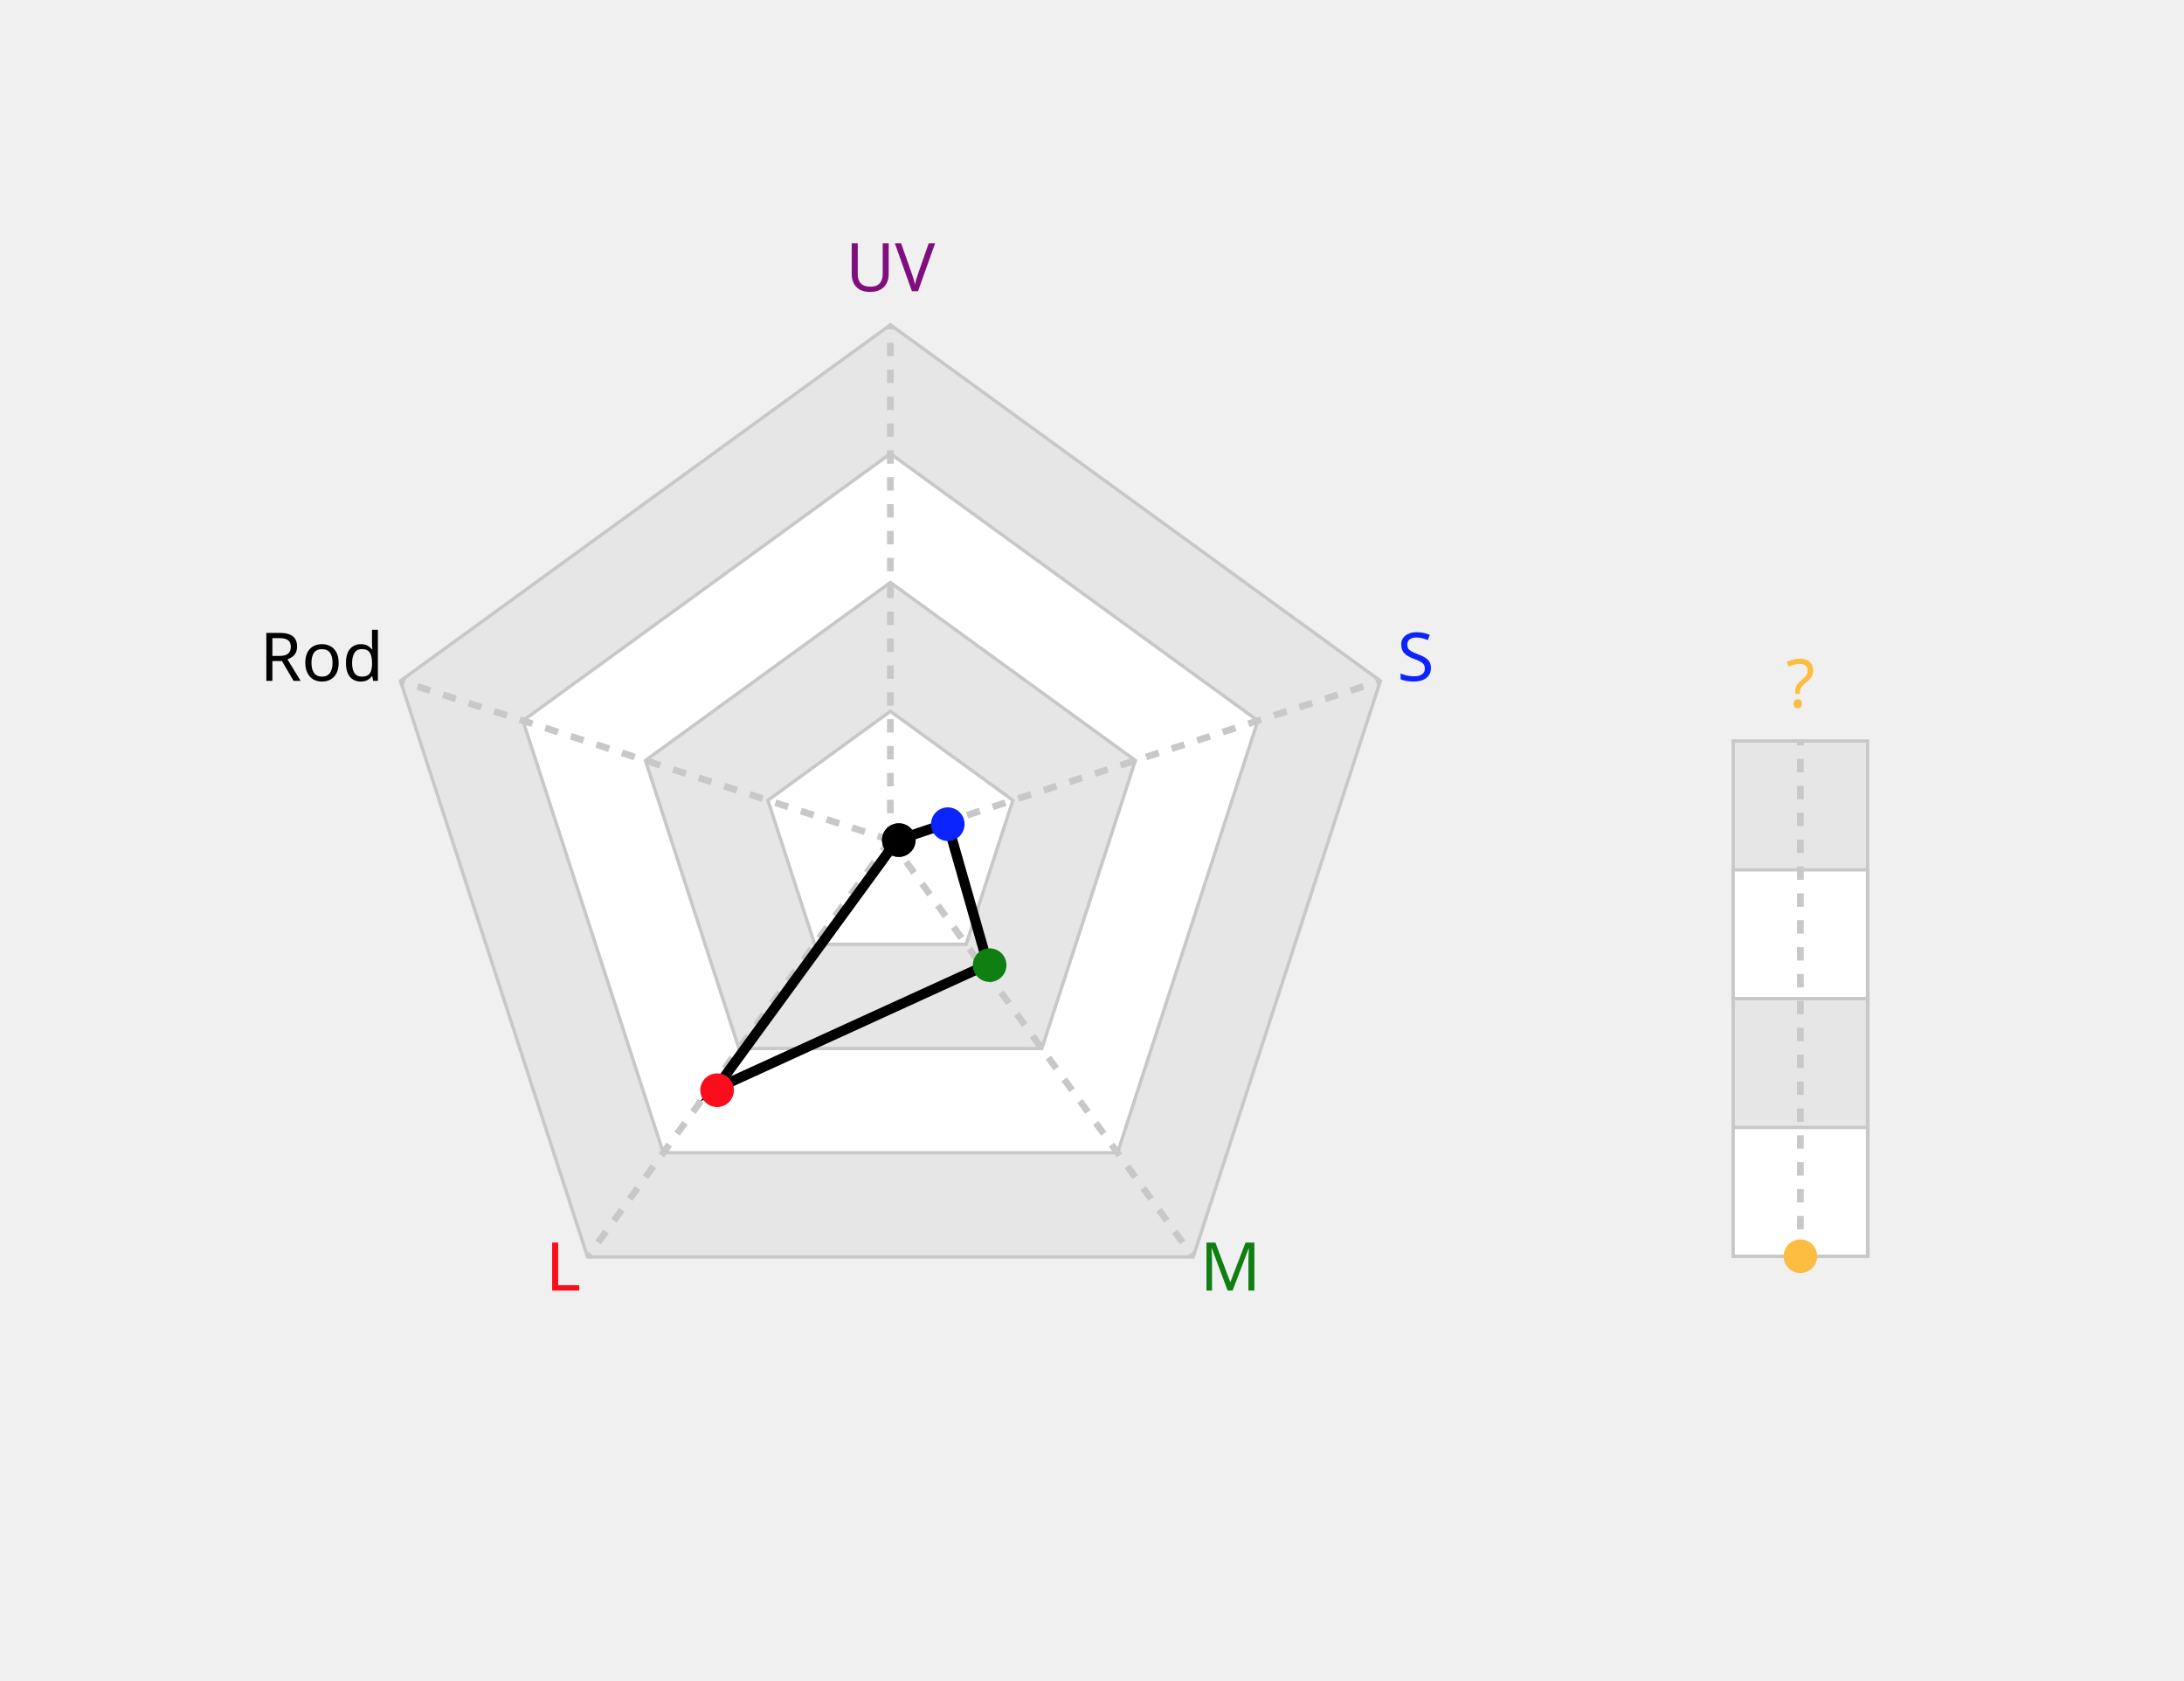
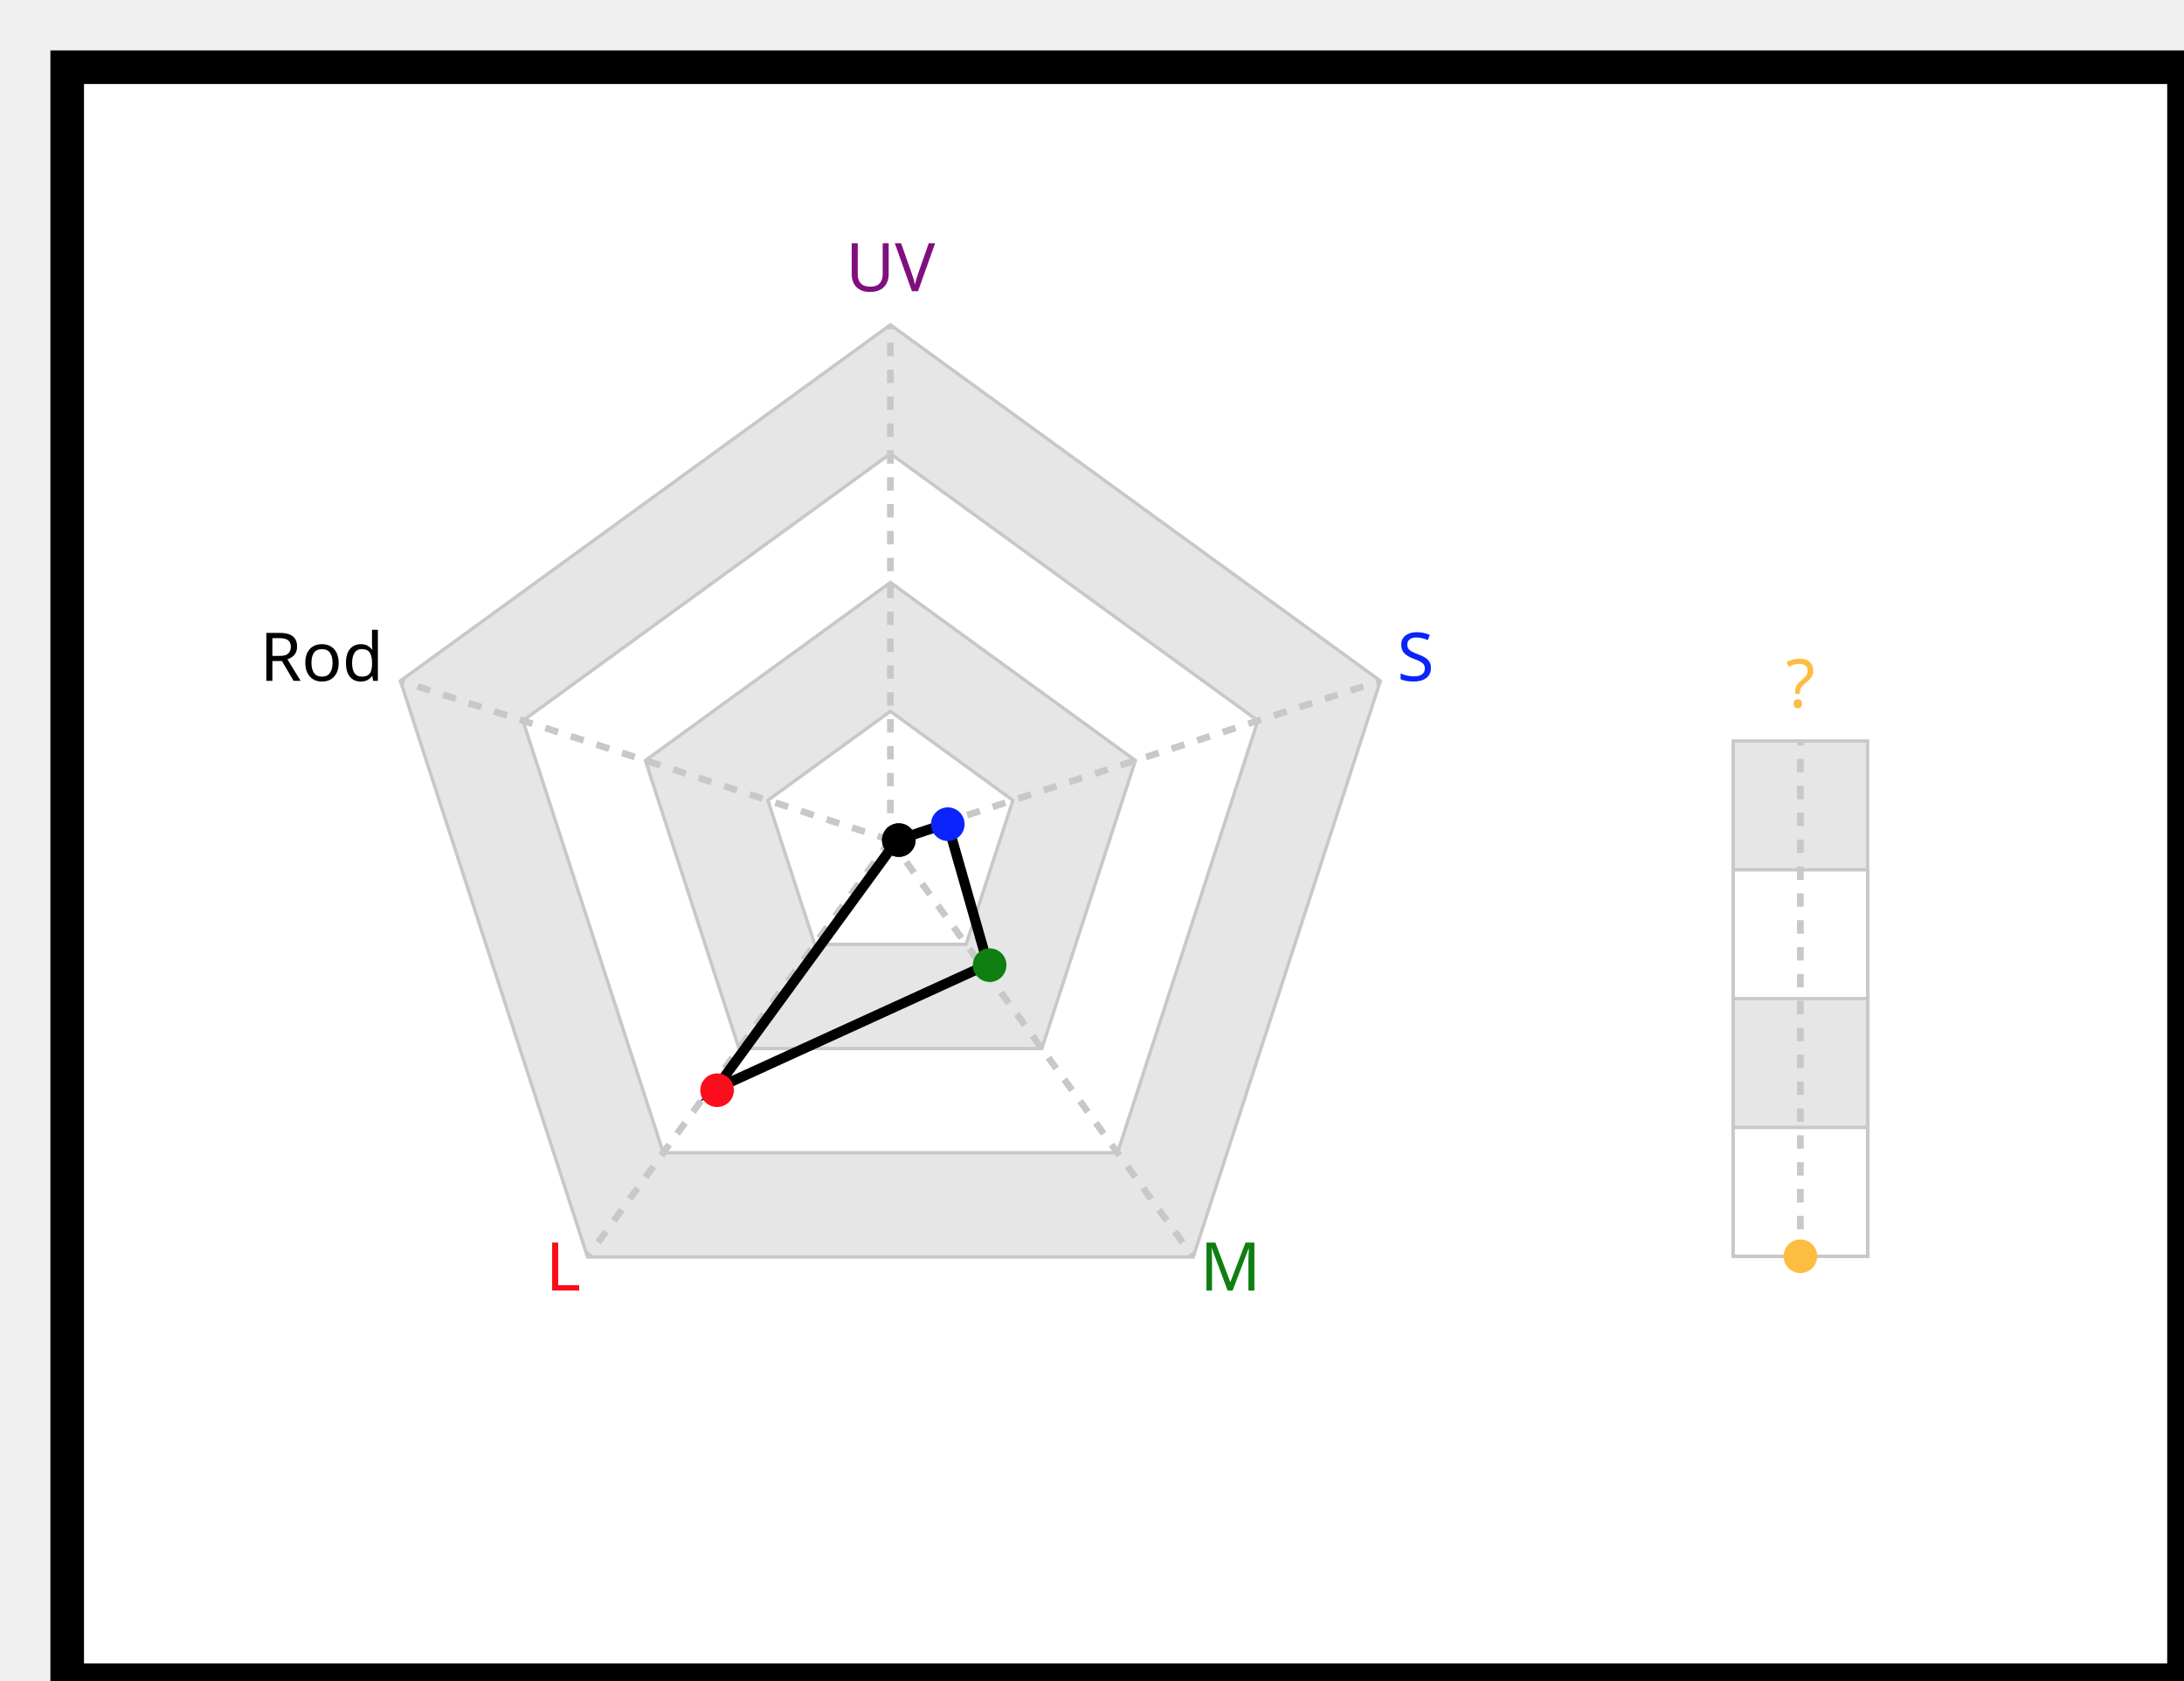
- <svg xmlns="http://www.w3.org/2000/svg" baseProfile="full" height="500" version="1.1" width="650">
+ <svg xmlns="http://www.w3.org/2000/svg" baseProfile="full" height="500" id="eel" version="1.1" width="650">
  <defs />
-   <polygon fill="rgb(230,230,230)" id="axGonMinor" points="265.0,96.667 410.829,202.617 355.127,374.049 174.873,374.049 119.171,202.617" stroke="rgb(200,200,200)" stroke-width="1" />
-   <polygon fill="rgb(255,255,255)" id="axGon" points="265.0,135.0 374.371,214.463 332.595,343.037 197.405,343.037 155.629,214.463" stroke="rgb(200,200,200)" stroke-width="1" />
-   <polygon fill="rgb(230,230,230)" id="axGonMinor" points="265.0,173.333 337.914,226.309 310.064,312.025 219.936,312.025 192.086,226.309" stroke="rgb(200,200,200)" stroke-width="1" />
-   <polygon fill="rgb(255,255,255)" id="axGon" points="265.0,211.667 301.457,238.154 287.532,281.012 242.468,281.012 228.543,238.154" stroke="rgb(200,200,200)" stroke-width="1" />
-   <rect fill="rgb(230,230,230)" height="153.333" id="zaxGonMinor" stroke="rgb(200,200,200)" stroke-width="1" width="40" x="515.833" y="220.506" />
-   <rect fill="rgb(255,255,255)" height="115.0" id="zaxGon" stroke="rgb(200,200,200)" stroke-width="1" width="40" x="515.833" y="258.839" />
-   <rect fill="rgb(230,230,230)" height="76.667" id="zaxGonMinor" stroke="rgb(200,200,200)" stroke-width="1" width="40" x="515.833" y="297.172" />
-   <rect fill="rgb(255,255,255)" height="38.333" id="zaxGon" stroke="rgb(200,200,200)" stroke-width="1" width="40" x="515.833" y="335.506" />
-   <line id="ax" stroke="rgb(200,200,200)" stroke-dasharray="4" stroke-width="2" x1="535.833" x2="535.833" y1="373.839" y2="220.506" />
+   <rect fill="white" height="480" stroke="rgb(0,0,0)" stroke-width="10" width="630" x="20" y="20" />
+   <polygon fill="rgb(230,230,230)" points="265.0,96.667 410.829,202.617 355.127,374.049 174.873,374.049 119.171,202.617" stroke="rgb(200,200,200)" stroke-width="1" />
+   <polygon fill="rgb(255,255,255)" points="265.0,135.0 374.371,214.463 332.595,343.037 197.405,343.037 155.629,214.463" stroke="rgb(200,200,200)" stroke-width="1" />
+   <polygon fill="rgb(230,230,230)" points="265.0,173.333 337.914,226.309 310.064,312.025 219.936,312.025 192.086,226.309" stroke="rgb(200,200,200)" stroke-width="1" />
+   <polygon fill="rgb(255,255,255)" points="265.0,211.667 301.457,238.154 287.532,281.012 242.468,281.012 228.543,238.154" stroke="rgb(200,200,200)" stroke-width="1" />
+   <rect fill="rgb(230,230,230)" height="153.333" stroke="rgb(200,200,200)" stroke-width="1" width="40" x="515.833" y="220.506" />
+   <rect fill="rgb(255,255,255)" height="115.0" stroke="rgb(200,200,200)" stroke-width="1" width="40" x="515.833" y="258.839" />
+   <rect fill="rgb(230,230,230)" height="76.667" stroke="rgb(200,200,200)" stroke-width="1" width="40" x="515.833" y="297.172" />
+   <rect fill="rgb(255,255,255)" height="38.333" stroke="rgb(200,200,200)" stroke-width="1" width="40" x="515.833" y="335.506" />
+   <line stroke="rgb(200,200,200)" stroke-dasharray="4" stroke-width="2" x1="535.833" x2="535.833" y1="373.839" y2="220.506" />
  <text fill="rgb(253,189,64)" font-family="sans-serif" font-size="20" text-anchor="middle" transform="translate(0,-10)" x="535.833" y="220.506">?</text>
-   <line id="ax" stroke="rgb(200,200,200)" stroke-dasharray="4" stroke-width="2" transform="rotate(0.0,265.0,250.0)" x1="265.0" x2="265.0" y1="250.0" y2="96.667" />
+   <line stroke="rgb(200,200,200)" stroke-dasharray="4" stroke-width="2" transform="rotate(0.0,265.0,250.0)" x1="265.0" x2="265.0" y1="250.0" y2="96.667" />
  <text alignment-baseline="middle" fill="rgb(127,15,126)" font-family="sans-serif" font-size="20" text-anchor="middle" transform="translate(0,-10)" x="265.0" y="96.667">UV</text>
-   <line id="ax" stroke="rgb(200,200,200)" stroke-dasharray="4" stroke-width="2" transform="rotate(72.0,265.0,250.0)" x1="265.0" x2="265.0" y1="250.0" y2="96.667" />
-   <text alignment-baseline="middle" fill="rgb(11,36,251)" font-family="sans-serif" font-size="20" text-anchor="start" transform="translate(+5,0)" x="410.829" y="202.617">S</text>
-   <line id="ax" stroke="rgb(200,200,200)" stroke-dasharray="4" stroke-width="2" transform="rotate(144.0,265.0,250.0)" x1="265.0" x2="265.0" y1="250.0" y2="96.667" />
+   <line stroke="rgb(200,200,200)" stroke-dasharray="4" stroke-width="2" transform="rotate(72.0,265.0,250.0)" x1="265.0" x2="265.0" y1="250.0" y2="96.667" />
+   <text alignment-baseline="middle" fill="rgb(11,36,251)" font-family="sans-serif" font-size="20" text-anchor="start" transform="translate(5,0)" x="410.829" y="202.617">S</text>
+   <line stroke="rgb(200,200,200)" stroke-dasharray="4" stroke-width="2" transform="rotate(144.0,265.0,250.0)" x1="265.0" x2="265.0" y1="250.0" y2="96.667" />
  <text alignment-baseline="middle" fill="rgb(15,127,18)" font-family="sans-serif" font-size="20" text-anchor="start" transform="translate(2,10)" x="355.127" y="374.049">M</text>
-   <line id="ax" stroke="rgb(200,200,200)" stroke-dasharray="4" stroke-width="2" transform="rotate(216.0,265.0,250.0)" x1="265.0" x2="265.0" y1="250.0" y2="96.667" />
+   <line stroke="rgb(200,200,200)" stroke-dasharray="4" stroke-width="2" transform="rotate(216.0,265.0,250.0)" x1="265.0" x2="265.0" y1="250.0" y2="96.667" />
  <text alignment-baseline="middle" fill="rgb(252,13,27)" font-family="sans-serif" font-size="20" text-anchor="end" transform="translate(-2,10)" x="174.873" y="374.049">L</text>
-   <line id="ax" stroke="rgb(200,200,200)" stroke-dasharray="4" stroke-width="2" transform="rotate(288.0,265.0,250.0)" x1="265.0" x2="265.0" y1="250.0" y2="96.667" />
+   <line stroke="rgb(200,200,200)" stroke-dasharray="4" stroke-width="2" transform="rotate(288.0,265.0,250.0)" x1="265.0" x2="265.0" y1="250.0" y2="96.667" />
  <text alignment-baseline="middle" fill="rgb(0,0,0)" font-family="sans-serif" font-size="20" text-anchor="end" transform="translate(-5,0)" x="119.171" y="202.617">Rod</text>
-   <path d="M267,250 L282,245 L294,287 L213,324 L267,250 Z" fill="none" id="cellGon" stroke="rgb(0,0,0)" stroke-linecap="round" stroke-opacity="1" stroke-width="3" />
-   <circle cx="267.5" cy="250.0" fill="rgb(127,15,126)" id="uDat" r="5" stroke="none" stroke-width="4" transform="rotate(0.0,267.5,250.0)" />
-   <circle cx="267.5" cy="234.667" fill="rgb(11,36,251)" id="sDat" r="5" stroke="none" stroke-width="4" transform="rotate(72.0,267.5,250.0)" />
-   <circle cx="267.5" cy="204.0" fill="rgb(15,127,18)" id="mDat" r="5" stroke="none" stroke-width="4" transform="rotate(144.0,267.5,250.0)" />
-   <circle cx="267.5" cy="158.0" fill="rgb(252,13,27)" id="lDat" r="5" stroke="none" stroke-width="4" transform="rotate(216.0,267.5,250.0)" />
-   <circle cx="267.5" cy="250.0" fill="rgb(0,0,0)" id="rDat" r="5" stroke="none" stroke-width="4" transform="rotate(288.0,267.5,250.0)" />
-   <circle cx="535.833" cy="373.839" fill="rgb(253,189,64)" id="zDat" r="5" stroke="none" stroke-width="4" transform="rotate(0,535.8333,250.0)" />
+   <path d="M267,250 L282,245 L294,287 L213,324 L267,250 Z" fill="none" stroke="rgb(0,0,0)" stroke-linecap="round" stroke-opacity="1" stroke-width="3" />
+   <circle cx="267.5" cy="250.0" fill="rgb(127,15,126)" r="5" stroke="none" stroke-width="4" transform="rotate(0.0,267.5,250.0)" />
+   <circle cx="267.5" cy="234.667" fill="rgb(11,36,251)" r="5" stroke="none" stroke-width="4" transform="rotate(72.0,267.5,250.0)" />
+   <circle cx="267.5" cy="204.0" fill="rgb(15,127,18)" r="5" stroke="none" stroke-width="4" transform="rotate(144.0,267.5,250.0)" />
+   <circle cx="267.5" cy="158.0" fill="rgb(252,13,27)" r="5" stroke="none" stroke-width="4" transform="rotate(216.0,267.5,250.0)" />
+   <circle cx="267.5" cy="250.0" fill="rgb(0,0,0)" r="5" stroke="none" stroke-width="4" transform="rotate(288.0,267.5,250.0)" />
+   <circle cx="535.833" cy="373.839" fill="rgb(253,189,64)" r="5" stroke="none" stroke-width="4" transform="rotate(0,535.8333,250.0)" />
</svg>
